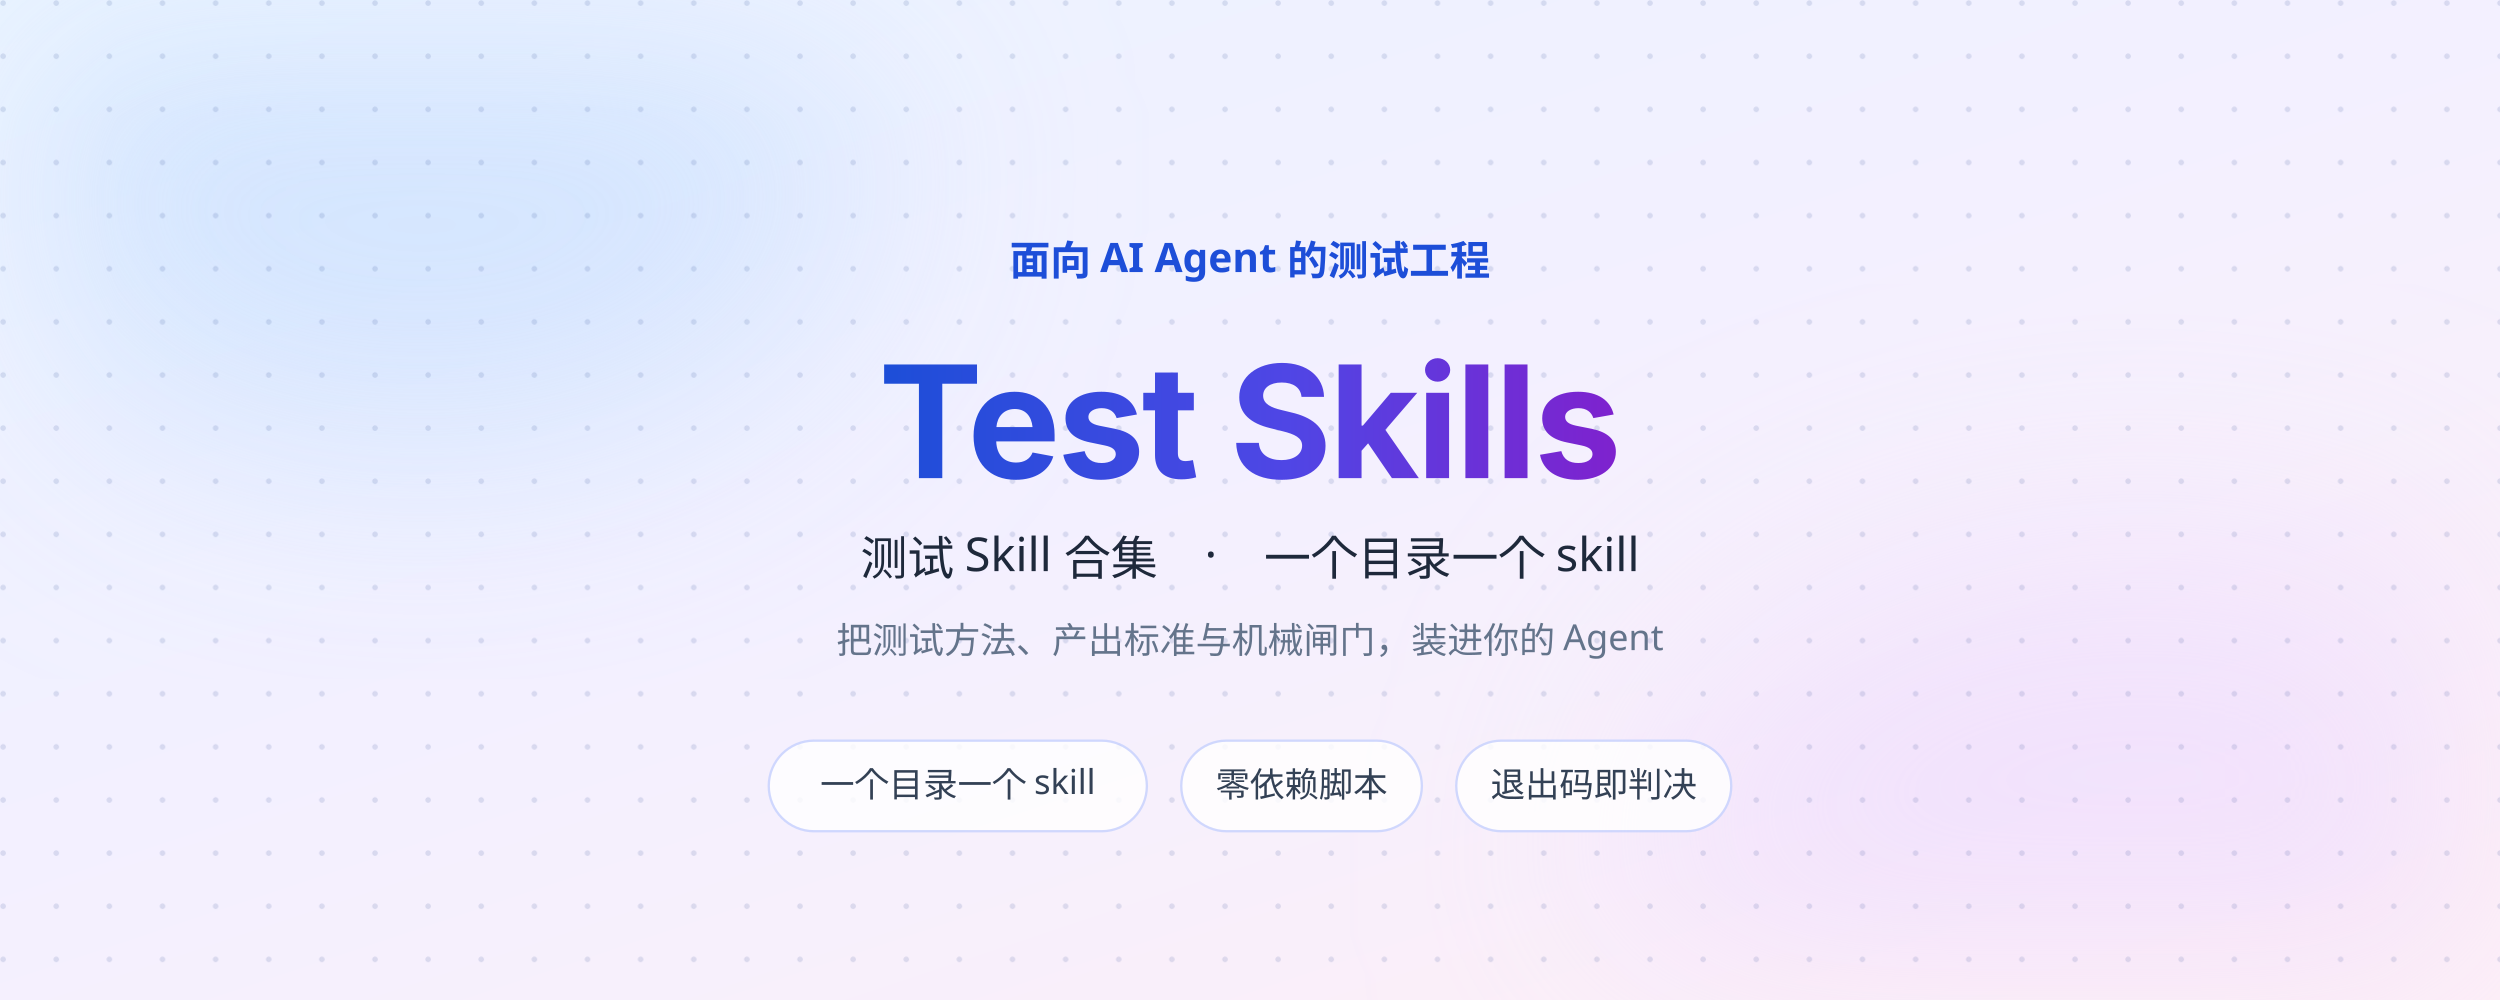
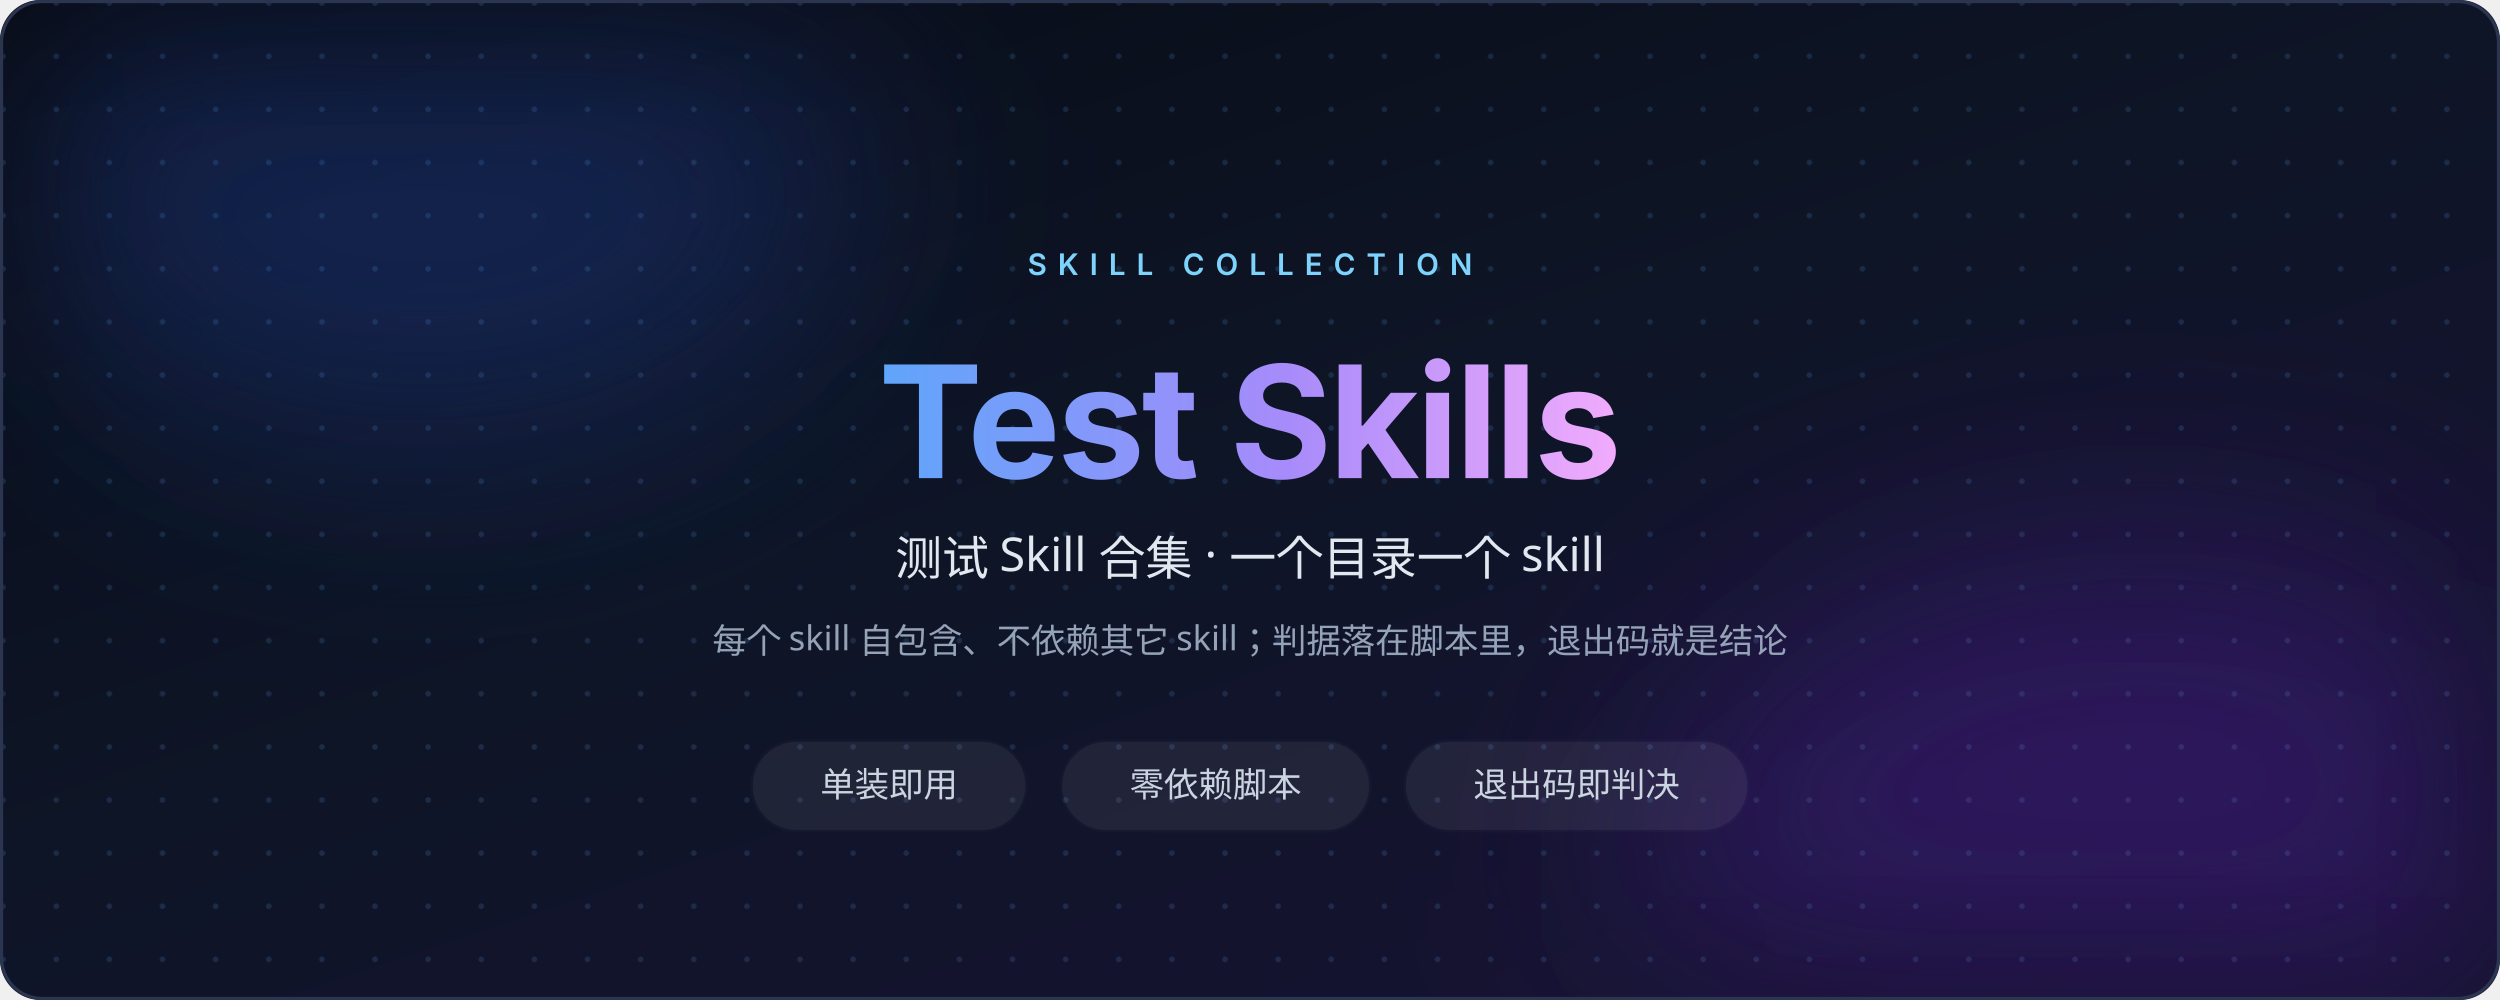
- <svg xmlns="http://www.w3.org/2000/svg" width="1600" height="640" viewBox="0 0 1600 640" role="img" aria-label="xxuntuil-test-skills —— 面向 AI Agent 的测试 Skill 合集">
+ <svg xmlns="http://www.w3.org/2000/svg" width="1600" height="640" viewBox="0 0 1600 640" role="img" aria-label="xxuntuil-test-skills —— 可单装的测试 Skill 合集">
  <defs>
    <linearGradient id="bg" x1="0" y1="0" x2="0.85" y2="1">
-       <stop offset="0" stop-color="#eaf3ff" />
-       <stop offset="0.5" stop-color="#f3f0ff" />
-       <stop offset="1" stop-color="#fdeff7" />
+       <stop offset="0" stop-color="#070b14" />
+       <stop offset="0.5" stop-color="#0e1526" />
+       <stop offset="1" stop-color="#171233" />
    </linearGradient>
    <linearGradient id="title" x1="0" y1="0" x2="1" y2="0">
-       <stop offset="0" stop-color="#1d4ed8" />
-       <stop offset="0.55" stop-color="#4f46e5" />
-       <stop offset="1" stop-color="#7e22ce" />
+       <stop offset="0" stop-color="#60a5fa" />
+       <stop offset="0.55" stop-color="#a78bfa" />
+       <stop offset="1" stop-color="#f0abfc" />
    </linearGradient>
    <pattern id="dots" width="34" height="34" patternUnits="userSpaceOnUse">
-       <circle cx="2" cy="2" r="1.8" fill="#1e3a8a" opacity="0.13" />
+       <circle cx="2" cy="2" r="1.8" fill="#60a5fa" opacity="0.16" />
    </pattern>
    <filter id="soft" x="-40%" y="-40%" width="180%" height="180%">
      <feGaussianBlur stdDeviation="80" />
    </filter>
+     <clipPath id="card">
+       <rect width="1600" height="640" rx="26" />
+     </clipPath>
  </defs>
-   <rect width="1600" height="640" fill="url(#bg)" />
-   <ellipse cx="270" cy="110" rx="280" ry="180" fill="#bfdbfe" opacity="0.55" filter="url(#soft)" />
-   <ellipse cx="1370" cy="560" rx="320" ry="210" fill="#e9d5ff" opacity="0.5" filter="url(#soft)" />
-   <rect width="1600" height="640" fill="url(#dots)" />
-   <text x="800" y="176" text-anchor="middle" font-family="'PingFang SC','Hiragino Sans GB','Microsoft YaHei',system-ui,sans-serif" font-size="26" font-weight="600" fill="#1d4ed8">面向 AI Agent 的测试工程</text>
+   <g clip-path="url(#card)">
+     <rect width="1600" height="640" fill="url(#bg)" />
+     <ellipse cx="270" cy="110" rx="280" ry="180" fill="#1e3a8a" opacity="0.45" filter="url(#soft)" />
+     <ellipse cx="1370" cy="560" rx="320" ry="210" fill="#4c1d95" opacity="0.45" filter="url(#soft)" />
+     <rect width="1600" height="640" fill="url(#dots)" />
+   </g>
+   <rect x="1" y="1" width="1598" height="638" rx="26" fill="none" stroke="#2b3550" stroke-width="2" />
+   <text x="800" y="176" text-anchor="middle" font-family="'Helvetica Neue',Inter,system-ui,sans-serif" font-size="19" font-weight="600" letter-spacing="7" fill="#7dd3fc">SKILL COLLECTION</text>
  <text x="800" y="306" text-anchor="middle" font-family="'Helvetica Neue',Inter,system-ui,sans-serif" font-size="100" font-weight="700" fill="url(#title)" letter-spacing="-2">Test Skills</text>
-   <text x="800" y="368" text-anchor="middle" font-family="'PingFang SC','Hiragino Sans GB','Microsoft YaHei',system-ui,sans-serif" font-size="30" font-weight="500" fill="#1e293b">测试 Skill 合集　·　一个目录一个 skill</text>
-   <text x="800" y="418" text-anchor="middle" font-family="'PingFang SC','Hiragino Sans GB','Microsoft YaHei',system-ui,sans-serif" font-size="23" fill="#64748b">把测试方法、产出标准与机械闸门，装进你的 Agent</text>
-   <g font-family="'PingFang SC','Hiragino Sans GB','Microsoft YaHei',system-ui,sans-serif" font-size="22" font-weight="500" fill="#334155">
-     <rect x="492" y="474" width="242" height="58" rx="29" fill="#ffffff" opacity="0.82" stroke="#c7d2fe" stroke-width="1.5" />
-     <text x="613" y="510" text-anchor="middle">一个目录一个 skill</text>
-     <rect x="756" y="474" width="154" height="58" rx="29" fill="#ffffff" opacity="0.82" stroke="#c7d2fe" stroke-width="1.5" />
-     <text x="833" y="510" text-anchor="middle">零依赖脚本</text>
-     <rect x="932" y="474" width="176" height="58" rx="29" fill="#ffffff" opacity="0.82" stroke="#c7d2fe" stroke-width="1.5" />
-     <text x="1020" y="510" text-anchor="middle">退出码即判决</text>
+   <text x="800" y="368" text-anchor="middle" font-family="'PingFang SC','Hiragino Sans GB','Microsoft YaHei',system-ui,sans-serif" font-size="30" font-weight="500" fill="#e2e8f0">测试 Skill 合集 · 一个目录一个 skill</text>
+   <text x="800" y="418" text-anchor="middle" font-family="'PingFang SC','Hiragino Sans GB','Microsoft YaHei',system-ui,sans-serif" font-size="22" fill="#94a3b8">每个 skill 自包含、不依赖其它 skill；判据落在脚本里，退出码就是结论</text>
+   <g font-family="'PingFang SC','Hiragino Sans GB','Microsoft YaHei',system-ui,sans-serif" font-size="22" font-weight="500" fill="#cbd5e1">
+     <rect x="481" y="474" width="176" height="58" rx="29" fill="#ffffff" opacity="0.07" stroke="#3f4a63" stroke-width="1.5" />
+     <text x="569" y="510" text-anchor="middle">单装即用</text>
+     <rect x="679" y="474" width="198" height="58" rx="29" fill="#ffffff" opacity="0.07" stroke="#3f4a63" stroke-width="1.5" />
+     <text x="778" y="510" text-anchor="middle">零依赖脚本</text>
+     <rect x="899" y="474" width="220" height="58" rx="29" fill="#ffffff" opacity="0.07" stroke="#3f4a63" stroke-width="1.5" />
+     <text x="1009" y="510" text-anchor="middle">退出码即判决</text>
  </g>
</svg>
